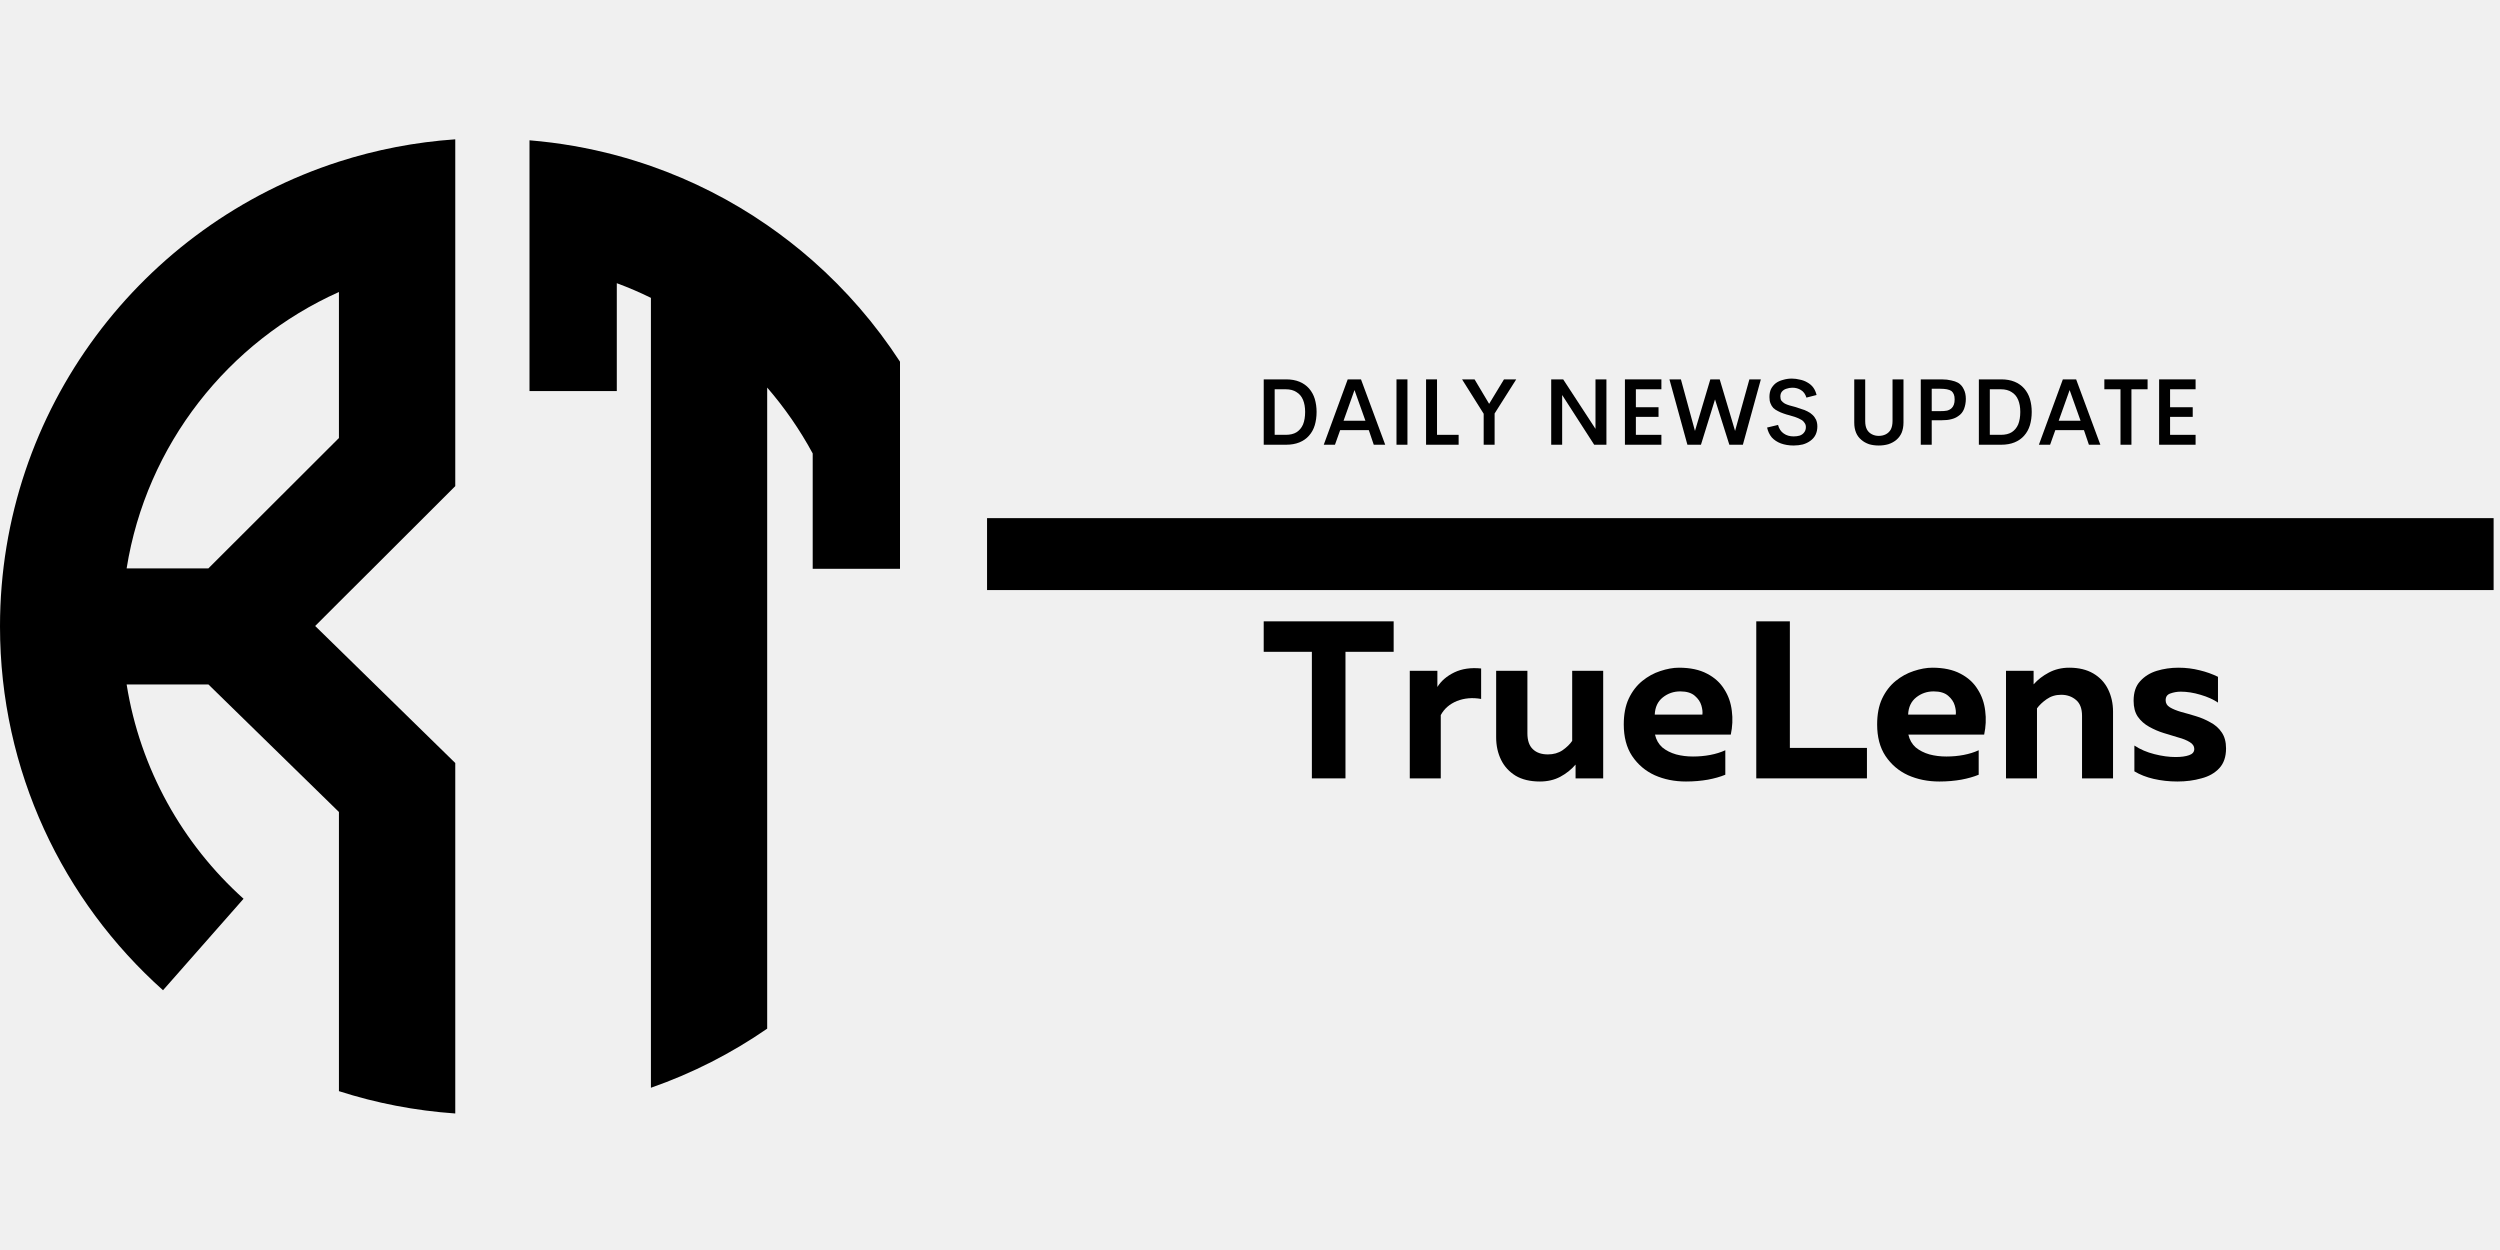
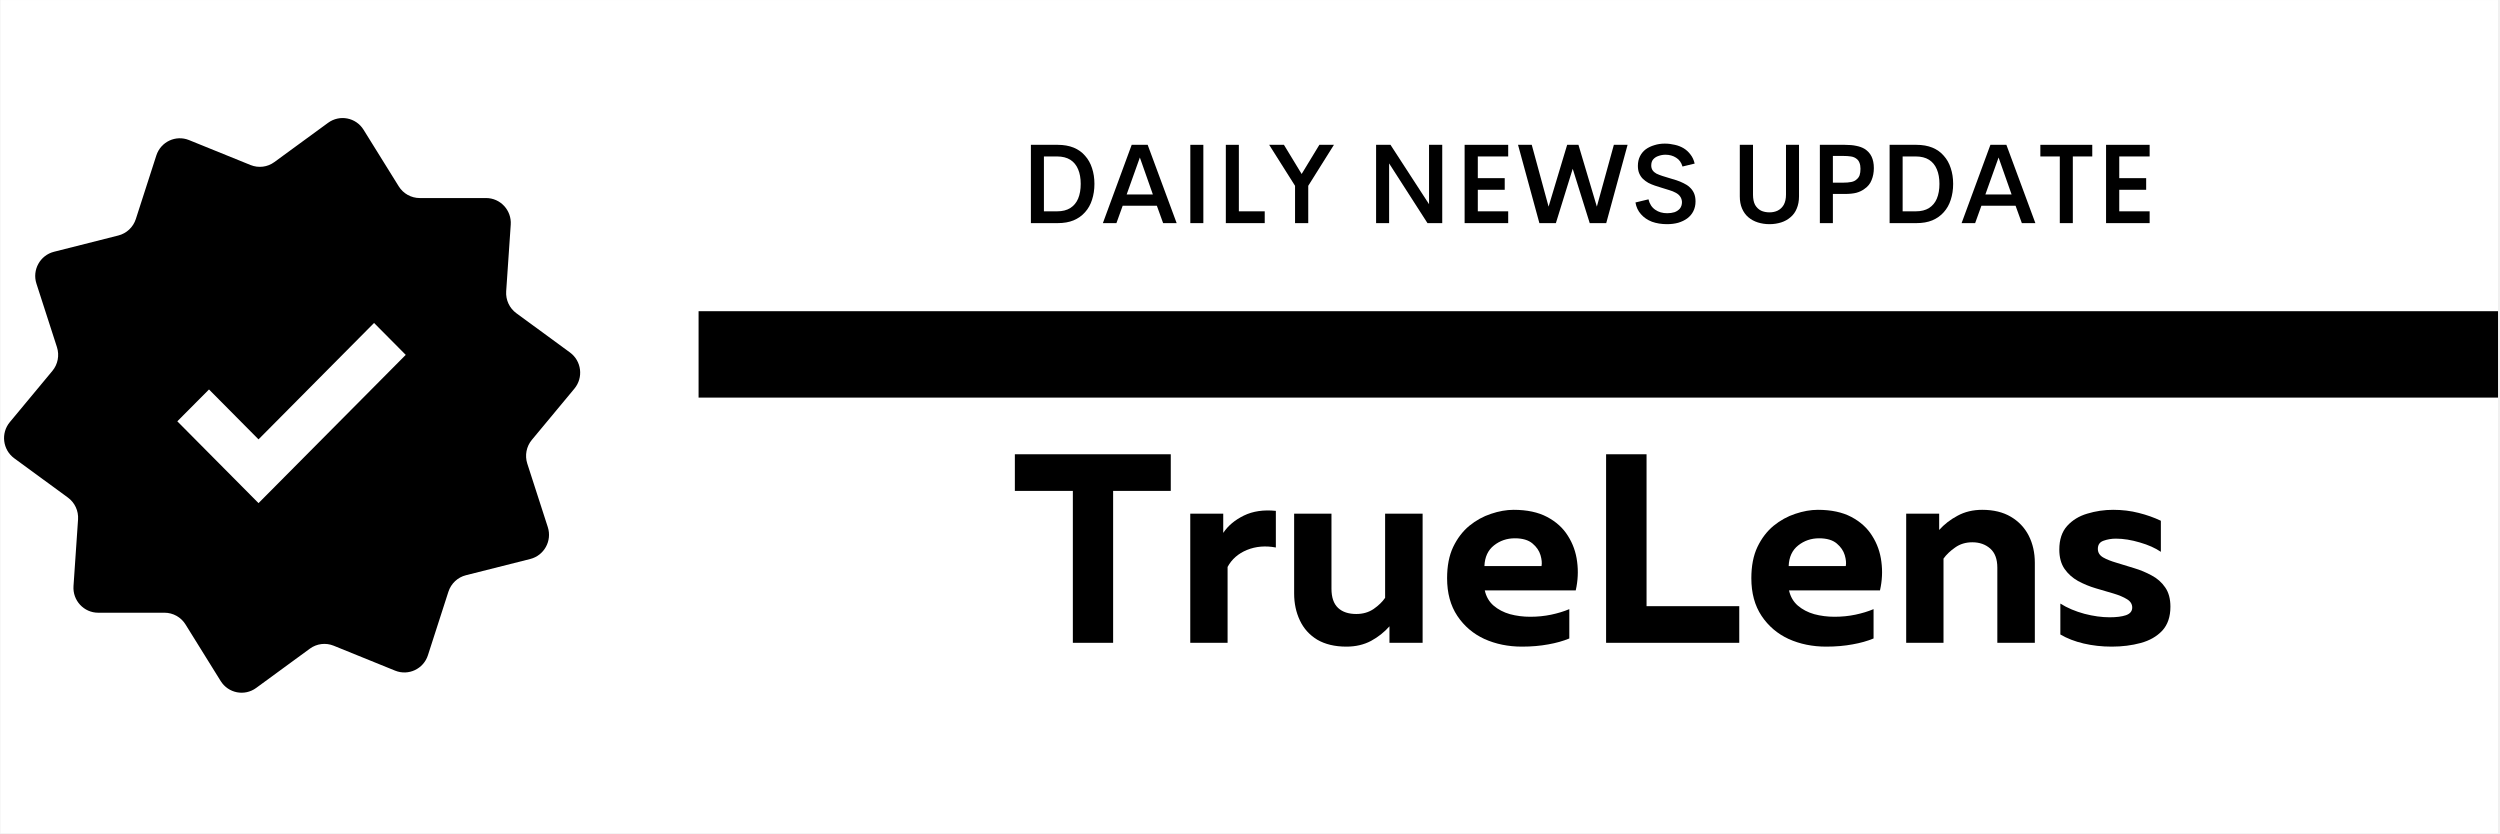
- <svg xmlns="http://www.w3.org/2000/svg" width="200" zoomAndPan="magnify" viewBox="0 0 150 75" height="100" preserveAspectRatio="xMidYMid meet" version="1.0">
+ <svg xmlns="http://www.w3.org/2000/svg" width="300" zoomAndPan="magnify" viewBox="0 0 224.88 75" height="100" preserveAspectRatio="xMidYMid meet" version="1.0">
  <defs>
    <g />
-     <clipPath id="1522972ab8">
-       <path d="M 0 8.336 L 28 8.336 L 28 66.836 L 0 66.836 Z M 0 8.336 " clip-rule="nonzero" />
+     <clipPath id="dd086704ec">
+       <path d="M 0 0.02 L 224.762 0.02 L 224.762 74.98 L 0 74.98 Z M 0 0.02 " clip-rule="nonzero" />
    </clipPath>
-     <clipPath id="85776eaefa">
-       <path d="M 31 8.336 L 54 8.336 L 54 66 L 31 66 Z M 31 8.336 " clip-rule="nonzero" />
+     <clipPath id="e4b4c81e88">
+       <path d="M 62.812 28.008 L 224.762 28.008 L 224.762 35.785 L 62.812 35.785 Z M 62.812 28.008 " clip-rule="nonzero" />
    </clipPath>
-     <clipPath id="0553ec4fad">
-       <path d="M 59.223 31.086 L 149.617 31.086 L 149.617 35.402 L 59.223 35.402 Z M 59.223 31.086 " clip-rule="nonzero" />
+     <clipPath id="924204f106">
+       <path d="M 0 10.242 L 52.473 10.242 L 52.473 62.715 L 0 62.715 Z M 0 10.242 " clip-rule="nonzero" />
    </clipPath>
  </defs>
-   <g clip-path="url(#1522972ab8)">
-     <path fill="#000000" d="M 0 37.586 C 0 46.258 3.777 54.051 9.781 59.414 L 14.613 53.926 C 10.953 50.637 8.406 46.141 7.598 41.066 L 12.504 41.066 L 20.336 48.719 L 20.336 65.469 C 22.559 66.184 24.898 66.641 27.316 66.809 L 27.316 45.781 L 22.496 41.066 L 20.336 38.953 L 18.91 37.559 L 20.336 36.133 L 22.375 34.102 L 27.316 29.168 L 27.316 8.359 C 24.898 8.527 22.559 8.984 20.336 9.699 C 8.539 13.496 0 24.543 0 37.586 Z M 20.336 26.281 L 12.504 34.102 L 7.598 34.102 C 8.781 26.684 13.684 20.5 20.336 17.52 Z M 20.336 26.281 " fill-opacity="1" fill-rule="nonzero" />
+   <g clip-path="url(#dd086704ec)">
+     <path fill="#ffffff" d="M 0 0.02 L 224.879 0.02 L 224.879 74.98 L 0 74.98 Z M 0 0.02 " fill-opacity="1" fill-rule="nonzero" />
+     <path fill="#ffffff" d="M 0 0.02 L 224.879 0.02 L 224.879 74.98 L 0 74.98 Z M 0 0.02 " fill-opacity="1" fill-rule="nonzero" />
  </g>
-   <g clip-path="url(#85776eaefa)">
-     <path fill="#000000" d="M 48.762 15.641 C 47.895 14.879 46.984 14.168 46.031 13.508 C 43.895 12.031 41.551 10.832 39.055 9.961 C 38.383 9.727 37.699 9.516 37.008 9.328 C 35.316 8.875 33.566 8.566 31.77 8.418 L 31.77 23.465 L 37.008 23.465 L 37.008 16.992 C 37.707 17.25 38.391 17.543 39.055 17.871 L 39.055 65.266 C 41.551 64.395 43.895 63.195 46.031 61.719 L 46.031 23.254 C 47.078 24.465 47.996 25.789 48.762 27.207 L 48.762 34.129 L 54 34.129 L 54 21.703 C 52.535 19.449 50.77 17.41 48.762 15.641 Z M 48.762 15.641 " fill-opacity="1" fill-rule="nonzero" />
+   <g clip-path="url(#e4b4c81e88)">
+     <path fill="#000000" d="M 62.812 28.008 L 225.641 28.008 L 225.641 35.785 L 62.812 35.785 Z M 62.812 28.008 " fill-opacity="1" fill-rule="nonzero" />
  </g>
-   <g clip-path="url(#0553ec4fad)">
-     <path fill="#000000" d="M 59.223 31.086 L 149.625 31.086 L 149.625 35.402 L 59.223 35.402 Z M 59.223 31.086 " fill-opacity="1" fill-rule="nonzero" />
+   <g clip-path="url(#924204f106)">
+     <path fill="#000000" d="M 32.66 11.676 C 31.977 10.574 30.508 10.289 29.465 11.055 L 24.633 14.586 C 24.016 15.043 23.207 15.141 22.496 14.855 L 16.957 12.609 C 15.762 12.121 14.406 12.758 14.008 13.996 L 12.164 19.715 C 11.926 20.449 11.332 21.008 10.586 21.195 L 4.797 22.66 C 3.547 22.977 2.82 24.293 3.219 25.527 L 5.066 31.246 C 5.301 31.98 5.148 32.789 4.656 33.379 L 0.824 37.992 C -0.004 38.988 0.18 40.48 1.223 41.246 L 6.051 44.781 C 6.672 45.234 7.016 45.977 6.965 46.746 L 6.555 52.746 C 6.465 54.043 7.488 55.145 8.777 55.145 L 14.746 55.145 C 15.512 55.145 16.227 55.543 16.633 56.195 L 19.801 61.293 C 20.488 62.395 21.953 62.68 22.996 61.914 L 27.828 58.379 C 28.445 57.926 29.254 57.824 29.969 58.113 L 35.504 60.359 C 36.699 60.844 38.055 60.207 38.453 58.973 L 40.297 53.254 C 40.535 52.52 41.129 51.957 41.875 51.77 L 47.664 50.309 C 48.914 49.992 49.641 48.676 49.242 47.441 L 47.395 41.723 C 47.16 40.988 47.312 40.18 47.805 39.59 L 51.637 34.977 C 52.465 33.98 52.281 32.488 51.238 31.723 L 46.41 28.188 C 45.789 27.734 45.445 26.992 45.496 26.219 L 45.906 20.223 C 45.996 18.926 44.977 17.824 43.684 17.824 L 37.715 17.824 C 36.949 17.824 36.234 17.426 35.828 16.773 Z M 23.207 45.281 L 36.457 31.938 L 33.605 29.066 L 23.207 39.543 L 18.75 35.051 L 15.898 37.918 Z M 23.207 45.281 " fill-opacity="1" fill-rule="evenodd" />
  </g>
  <g fill="#000000" fill-opacity="1">
-     <g transform="translate(75.65037, 46.70264)">
+     <g transform="translate(90.96512, 57.85283)">
      <g>
-         <path d="M 3.062 0 L 3.062 -7.594 L 0.172 -7.594 L 0.172 -9.422 L 7.969 -9.422 L 7.969 -7.594 L 5.078 -7.594 L 5.078 0 Z M 3.062 0 " />
+         <path d="M 5.531 0 L 5.531 -13.672 L 0.312 -13.672 L 0.312 -16.969 L 14.344 -16.969 L 14.344 -13.672 L 9.156 -13.672 L 9.156 0 Z M 5.531 0 " />
      </g>
    </g>
  </g>
  <g fill="#000000" fill-opacity="1">
-     <g transform="translate(83.78985, 46.70264)">
+     <g transform="translate(105.6256, 57.85283)">
      <g>
-         <path d="M 0.797 0 L 0.797 -6.453 L 2.453 -6.453 L 2.453 -5.484 C 2.68 -5.848 3.02 -6.141 3.469 -6.359 C 3.926 -6.578 4.461 -6.656 5.078 -6.594 L 5.078 -4.766 C 4.555 -4.859 4.07 -4.816 3.625 -4.641 C 3.188 -4.461 2.863 -4.18 2.656 -3.797 L 2.656 0 Z M 0.797 0 " />
+         <path d="M 1.438 0 L 1.438 -11.625 L 4.406 -11.625 L 4.406 -9.891 C 4.832 -10.535 5.453 -11.055 6.266 -11.453 C 7.078 -11.848 8.035 -11.988 9.141 -11.875 L 9.141 -8.578 C 8.203 -8.754 7.336 -8.68 6.547 -8.359 C 5.754 -8.035 5.172 -7.523 4.797 -6.828 L 4.797 0 Z M 1.438 0 " />
      </g>
    </g>
  </g>
  <g fill="#000000" fill-opacity="1">
-     <g transform="translate(89.05024, 46.70264)">
+     <g transform="translate(115.1003, 57.85283)">
      <g>
-         <path d="M 3.344 0.188 C 2.758 0.188 2.273 0.07 1.891 -0.156 C 1.504 -0.395 1.211 -0.711 1.016 -1.109 C 0.816 -1.516 0.719 -1.969 0.719 -2.469 L 0.719 -6.453 L 2.594 -6.453 L 2.594 -2.703 C 2.594 -2.273 2.703 -1.957 2.922 -1.75 C 3.141 -1.539 3.441 -1.438 3.828 -1.438 C 4.16 -1.438 4.453 -1.52 4.703 -1.688 C 4.953 -1.863 5.145 -2.051 5.281 -2.25 L 5.281 -6.453 L 7.141 -6.453 L 7.141 0 L 5.484 0 L 5.484 -0.828 C 5.234 -0.535 4.926 -0.289 4.562 -0.094 C 4.207 0.094 3.801 0.188 3.344 0.188 Z M 3.344 0.188 " />
+         <path d="M 6.016 0.344 C 4.973 0.344 4.098 0.133 3.391 -0.281 C 2.691 -0.707 2.172 -1.285 1.828 -2.016 C 1.484 -2.742 1.312 -3.551 1.312 -4.438 L 1.312 -11.625 L 4.672 -11.625 L 4.672 -4.875 C 4.672 -4.094 4.867 -3.516 5.266 -3.141 C 5.66 -2.773 6.207 -2.594 6.906 -2.594 C 7.5 -2.594 8.02 -2.742 8.469 -3.047 C 8.914 -3.359 9.258 -3.691 9.5 -4.047 L 9.5 -11.625 L 12.875 -11.625 L 12.875 0 L 9.891 0 L 9.891 -1.484 C 9.43 -0.961 8.879 -0.523 8.234 -0.172 C 7.586 0.172 6.848 0.344 6.016 0.344 Z M 6.016 0.344 " />
      </g>
    </g>
  </g>
  <g fill="#000000" fill-opacity="1">
-     <g transform="translate(96.98792, 46.70264)">
+     <g transform="translate(129.3973, 57.85283)">
      <g>
-         <path d="M 4.172 0.188 C 3.484 0.188 2.859 0.062 2.297 -0.188 C 1.734 -0.445 1.281 -0.832 0.938 -1.344 C 0.602 -1.852 0.438 -2.484 0.438 -3.234 C 0.438 -3.836 0.535 -4.352 0.734 -4.781 C 0.941 -5.219 1.211 -5.57 1.547 -5.844 C 1.879 -6.113 2.238 -6.312 2.625 -6.438 C 3.02 -6.57 3.395 -6.641 3.75 -6.641 C 4.426 -6.641 4.988 -6.52 5.438 -6.281 C 5.883 -6.051 6.227 -5.738 6.469 -5.344 C 6.719 -4.957 6.867 -4.523 6.922 -4.047 C 6.984 -3.578 6.961 -3.102 6.859 -2.625 L 2.312 -2.625 C 2.383 -2.312 2.531 -2.055 2.75 -1.859 C 2.977 -1.672 3.254 -1.531 3.578 -1.438 C 3.898 -1.352 4.238 -1.312 4.594 -1.312 C 4.957 -1.312 5.301 -1.344 5.625 -1.406 C 5.957 -1.469 6.258 -1.562 6.531 -1.688 L 6.531 -0.219 C 6.227 -0.094 5.879 0.004 5.484 0.078 C 5.086 0.148 4.648 0.188 4.172 0.188 Z M 2.297 -3.828 L 5.156 -3.828 C 5.176 -3.984 5.156 -4.164 5.094 -4.375 C 5.031 -4.594 4.898 -4.785 4.703 -4.953 C 4.504 -5.129 4.211 -5.219 3.828 -5.219 C 3.43 -5.219 3.082 -5.098 2.781 -4.859 C 2.477 -4.617 2.316 -4.273 2.297 -3.828 Z M 2.297 -3.828 " />
+         <path d="M 7.516 0.344 C 6.285 0.344 5.16 0.113 4.141 -0.344 C 3.129 -0.812 2.316 -1.504 1.703 -2.422 C 1.086 -3.348 0.781 -4.477 0.781 -5.812 C 0.781 -6.914 0.961 -7.852 1.328 -8.625 C 1.703 -9.406 2.188 -10.039 2.781 -10.531 C 3.383 -11.02 4.035 -11.379 4.734 -11.609 C 5.441 -11.848 6.117 -11.969 6.766 -11.969 C 7.973 -11.969 8.977 -11.754 9.781 -11.328 C 10.594 -10.898 11.219 -10.332 11.656 -9.625 C 12.102 -8.926 12.379 -8.148 12.484 -7.297 C 12.598 -6.441 12.555 -5.582 12.359 -4.719 L 4.172 -4.719 C 4.297 -4.156 4.562 -3.695 4.969 -3.344 C 5.375 -3 5.863 -2.742 6.438 -2.578 C 7.02 -2.422 7.629 -2.344 8.266 -2.344 C 8.922 -2.344 9.547 -2.406 10.141 -2.531 C 10.734 -2.656 11.281 -2.82 11.781 -3.031 L 11.781 -0.391 C 11.227 -0.16 10.598 0.016 9.891 0.141 C 9.18 0.273 8.391 0.344 7.516 0.344 Z M 4.141 -6.906 L 9.281 -6.906 C 9.332 -7.176 9.301 -7.504 9.188 -7.891 C 9.07 -8.285 8.832 -8.633 8.469 -8.938 C 8.102 -9.25 7.57 -9.406 6.875 -9.406 C 6.164 -9.406 5.539 -9.191 5 -8.766 C 4.457 -8.336 4.172 -7.719 4.141 -6.906 Z M 4.141 -6.906 " />
      </g>
    </g>
  </g>
  <g fill="#000000" fill-opacity="1">
-     <g transform="translate(104.3605, 46.70264)">
+     <g transform="translate(142.6765, 57.85283)">
      <g>
-         <path d="M 1.016 0 L 1.016 -9.422 L 3.031 -9.422 L 3.031 -1.828 L 7.656 -1.828 L 7.656 0 Z M 1.016 0 " />
+         <path d="M 1.812 0 L 1.812 -16.969 L 5.453 -16.969 L 5.453 -3.297 L 13.797 -3.297 L 13.797 0 Z M 1.812 0 " />
      </g>
    </g>
  </g>
  <g fill="#000000" fill-opacity="1">
-     <g transform="translate(112.1906, 46.70264)">
+     <g transform="translate(156.7796, 57.85283)">
      <g>
-         <path d="M 4.172 0.188 C 3.484 0.188 2.859 0.062 2.297 -0.188 C 1.734 -0.445 1.281 -0.832 0.938 -1.344 C 0.602 -1.852 0.438 -2.484 0.438 -3.234 C 0.438 -3.836 0.535 -4.352 0.734 -4.781 C 0.941 -5.219 1.211 -5.57 1.547 -5.844 C 1.879 -6.113 2.238 -6.312 2.625 -6.438 C 3.02 -6.57 3.395 -6.641 3.75 -6.641 C 4.426 -6.641 4.988 -6.52 5.438 -6.281 C 5.883 -6.051 6.227 -5.738 6.469 -5.344 C 6.719 -4.957 6.867 -4.523 6.922 -4.047 C 6.984 -3.578 6.961 -3.102 6.859 -2.625 L 2.312 -2.625 C 2.383 -2.312 2.531 -2.055 2.75 -1.859 C 2.977 -1.672 3.254 -1.531 3.578 -1.438 C 3.898 -1.352 4.238 -1.312 4.594 -1.312 C 4.957 -1.312 5.301 -1.344 5.625 -1.406 C 5.957 -1.469 6.258 -1.562 6.531 -1.688 L 6.531 -0.219 C 6.227 -0.094 5.879 0.004 5.484 0.078 C 5.086 0.148 4.648 0.188 4.172 0.188 Z M 2.297 -3.828 L 5.156 -3.828 C 5.176 -3.984 5.156 -4.164 5.094 -4.375 C 5.031 -4.594 4.898 -4.785 4.703 -4.953 C 4.504 -5.129 4.211 -5.219 3.828 -5.219 C 3.43 -5.219 3.082 -5.098 2.781 -4.859 C 2.477 -4.617 2.316 -4.273 2.297 -3.828 Z M 2.297 -3.828 " />
+         <path d="M 7.516 0.344 C 6.285 0.344 5.16 0.113 4.141 -0.344 C 3.129 -0.812 2.316 -1.504 1.703 -2.422 C 1.086 -3.348 0.781 -4.477 0.781 -5.812 C 0.781 -6.914 0.961 -7.852 1.328 -8.625 C 1.703 -9.406 2.188 -10.039 2.781 -10.531 C 3.383 -11.02 4.035 -11.379 4.734 -11.609 C 5.441 -11.848 6.117 -11.969 6.766 -11.969 C 7.973 -11.969 8.977 -11.754 9.781 -11.328 C 10.594 -10.898 11.219 -10.332 11.656 -9.625 C 12.102 -8.926 12.379 -8.148 12.484 -7.297 C 12.598 -6.441 12.555 -5.582 12.359 -4.719 L 4.172 -4.719 C 4.297 -4.156 4.562 -3.695 4.969 -3.344 C 5.375 -3 5.863 -2.742 6.438 -2.578 C 7.02 -2.422 7.629 -2.344 8.266 -2.344 C 8.922 -2.344 9.547 -2.406 10.141 -2.531 C 10.734 -2.656 11.281 -2.82 11.781 -3.031 L 11.781 -0.391 C 11.227 -0.16 10.598 0.016 9.891 0.141 C 9.18 0.273 8.391 0.344 7.516 0.344 Z M 4.141 -6.906 L 9.281 -6.906 C 9.332 -7.176 9.301 -7.504 9.188 -7.891 C 9.07 -8.285 8.832 -8.633 8.469 -8.938 C 8.102 -9.25 7.57 -9.406 6.875 -9.406 C 6.164 -9.406 5.539 -9.191 5 -8.766 C 4.457 -8.336 4.172 -7.719 4.141 -6.906 Z M 4.141 -6.906 " />
      </g>
    </g>
  </g>
  <g fill="#000000" fill-opacity="1">
-     <g transform="translate(119.5632, 46.70264)">
+     <g transform="translate(170.0588, 57.85283)">
      <g>
-         <path d="M 0.797 0 L 0.797 -6.453 L 2.453 -6.453 L 2.453 -5.641 C 2.703 -5.922 3.004 -6.156 3.359 -6.344 C 3.723 -6.539 4.133 -6.641 4.594 -6.641 C 5.164 -6.641 5.645 -6.523 6.031 -6.297 C 6.426 -6.066 6.723 -5.75 6.922 -5.344 C 7.117 -4.945 7.219 -4.5 7.219 -4 L 7.219 0 L 5.359 0 L 5.359 -3.75 C 5.359 -4.188 5.238 -4.504 5 -4.703 C 4.758 -4.91 4.461 -5.016 4.109 -5.016 C 3.773 -5.016 3.484 -4.926 3.234 -4.75 C 2.992 -4.582 2.801 -4.398 2.656 -4.203 L 2.656 0 Z M 0.797 0 " />
+         <path d="M 1.438 0 L 1.438 -11.625 L 4.406 -11.625 L 4.406 -10.156 C 4.863 -10.664 5.414 -11.094 6.062 -11.438 C 6.707 -11.789 7.445 -11.969 8.281 -11.969 C 9.301 -11.969 10.16 -11.758 10.859 -11.344 C 11.566 -10.926 12.102 -10.359 12.469 -9.641 C 12.832 -8.922 13.016 -8.109 13.016 -7.203 L 13.016 0 L 9.641 0 L 9.641 -6.766 C 9.641 -7.535 9.426 -8.109 9 -8.484 C 8.57 -8.859 8.035 -9.047 7.391 -9.047 C 6.797 -9.047 6.281 -8.891 5.844 -8.578 C 5.406 -8.273 5.055 -7.941 4.797 -7.578 L 4.797 0 Z M 1.438 0 " />
      </g>
    </g>
  </g>
  <g fill="#000000" fill-opacity="1">
-     <g transform="translate(127.5009, 46.70264)">
+     <g transform="translate(184.3557, 57.85283)">
      <g>
-         <path d="M 3.141 0.188 C 2.641 0.188 2.164 0.133 1.719 0.031 C 1.281 -0.07 0.895 -0.223 0.562 -0.422 L 0.562 -1.969 C 0.914 -1.738 1.316 -1.566 1.766 -1.453 C 2.223 -1.336 2.645 -1.281 3.031 -1.281 C 3.363 -1.281 3.633 -1.316 3.844 -1.391 C 4.051 -1.461 4.156 -1.586 4.156 -1.766 C 4.156 -1.93 4.066 -2.066 3.891 -2.172 C 3.711 -2.285 3.484 -2.379 3.203 -2.453 C 2.93 -2.535 2.641 -2.625 2.328 -2.719 C 2.023 -2.812 1.734 -2.938 1.453 -3.094 C 1.172 -3.25 0.941 -3.453 0.766 -3.703 C 0.598 -3.953 0.516 -4.27 0.516 -4.656 C 0.516 -5.156 0.645 -5.547 0.906 -5.828 C 1.164 -6.117 1.5 -6.328 1.906 -6.453 C 2.32 -6.578 2.754 -6.641 3.203 -6.641 C 3.66 -6.641 4.086 -6.586 4.484 -6.484 C 4.879 -6.391 5.242 -6.258 5.578 -6.094 L 5.578 -4.547 C 5.305 -4.734 4.957 -4.891 4.531 -5.016 C 4.113 -5.141 3.719 -5.203 3.344 -5.203 C 3.125 -5.203 2.914 -5.164 2.719 -5.094 C 2.531 -5.031 2.438 -4.895 2.438 -4.688 C 2.438 -4.508 2.52 -4.367 2.688 -4.266 C 2.863 -4.16 3.094 -4.066 3.375 -3.984 C 3.656 -3.91 3.945 -3.828 4.25 -3.734 C 4.562 -3.641 4.852 -3.516 5.125 -3.359 C 5.406 -3.211 5.629 -3.016 5.797 -2.766 C 5.973 -2.516 6.062 -2.191 6.062 -1.797 C 6.062 -1.297 5.926 -0.898 5.656 -0.609 C 5.383 -0.316 5.023 -0.113 4.578 0 C 4.141 0.125 3.66 0.188 3.141 0.188 Z M 3.141 0.188 " />
+         <path d="M 5.641 0.344 C 4.754 0.344 3.91 0.25 3.109 0.062 C 2.316 -0.125 1.617 -0.395 1.016 -0.75 L 1.016 -3.531 C 1.648 -3.133 2.375 -2.828 3.188 -2.609 C 4 -2.398 4.754 -2.297 5.453 -2.297 C 6.066 -2.297 6.555 -2.359 6.922 -2.484 C 7.297 -2.617 7.484 -2.848 7.484 -3.172 C 7.484 -3.484 7.328 -3.734 7.016 -3.922 C 6.703 -4.117 6.297 -4.289 5.797 -4.438 C 5.297 -4.582 4.766 -4.738 4.203 -4.906 C 3.648 -5.07 3.117 -5.289 2.609 -5.562 C 2.109 -5.844 1.703 -6.207 1.391 -6.656 C 1.078 -7.113 0.922 -7.691 0.922 -8.391 C 0.922 -9.285 1.156 -9.992 1.625 -10.516 C 2.094 -11.035 2.695 -11.406 3.438 -11.625 C 4.188 -11.852 4.961 -11.969 5.766 -11.969 C 6.586 -11.969 7.359 -11.875 8.078 -11.688 C 8.797 -11.508 9.457 -11.273 10.062 -10.984 L 10.062 -8.188 C 9.562 -8.531 8.93 -8.812 8.172 -9.031 C 7.41 -9.258 6.691 -9.375 6.016 -9.375 C 5.617 -9.375 5.25 -9.312 4.906 -9.188 C 4.562 -9.07 4.391 -8.828 4.391 -8.453 C 4.391 -8.129 4.547 -7.875 4.859 -7.688 C 5.172 -7.508 5.578 -7.348 6.078 -7.203 C 6.578 -7.055 7.102 -6.895 7.656 -6.719 C 8.219 -6.551 8.742 -6.332 9.234 -6.062 C 9.734 -5.801 10.141 -5.441 10.453 -4.984 C 10.766 -4.535 10.922 -3.957 10.922 -3.25 C 10.922 -2.344 10.676 -1.625 10.188 -1.094 C 9.695 -0.57 9.051 -0.203 8.25 0.016 C 7.445 0.234 6.578 0.344 5.641 0.344 Z M 5.641 0.344 " />
      </g>
    </g>
  </g>
  <g fill="#000000" fill-opacity="1">
-     <g transform="translate(75.26131, 26.68399)">
+     <g transform="translate(91.70461, 20.08108)">
      <g>
-         <path d="M 0.562 0 L 0.562 -3.922 L 1.906 -3.922 C 2.207 -3.922 2.473 -3.875 2.703 -3.781 C 2.93 -3.688 3.125 -3.551 3.281 -3.375 C 3.438 -3.195 3.551 -2.988 3.625 -2.75 C 3.695 -2.508 3.734 -2.25 3.734 -1.969 C 3.734 -1.676 3.695 -1.41 3.625 -1.172 C 3.551 -0.93 3.438 -0.723 3.281 -0.547 C 3.125 -0.367 2.93 -0.234 2.703 -0.141 C 2.473 -0.047 2.207 0 1.906 0 Z M 1.219 -0.594 L 1.875 -0.594 C 2.145 -0.594 2.363 -0.645 2.531 -0.75 C 2.707 -0.863 2.836 -1.02 2.922 -1.219 C 3.004 -1.426 3.047 -1.676 3.047 -1.969 C 3.047 -2.25 3.004 -2.488 2.922 -2.688 C 2.836 -2.895 2.707 -3.051 2.531 -3.156 C 2.363 -3.27 2.145 -3.328 1.875 -3.328 L 1.219 -3.328 Z M 1.219 -0.594 " />
+         <path d="M 1.016 0 L 1.016 -7.047 L 3.422 -7.047 C 3.973 -7.047 4.453 -6.961 4.859 -6.797 C 5.273 -6.629 5.617 -6.383 5.891 -6.062 C 6.172 -5.75 6.379 -5.379 6.516 -4.953 C 6.66 -4.523 6.734 -4.051 6.734 -3.531 C 6.734 -3.008 6.66 -2.531 6.516 -2.094 C 6.379 -1.664 6.172 -1.297 5.891 -0.984 C 5.617 -0.672 5.273 -0.426 4.859 -0.25 C 4.453 -0.082 3.973 0 3.422 0 Z M 2.188 -1.062 L 3.375 -1.062 C 3.852 -1.062 4.25 -1.16 4.562 -1.359 C 4.875 -1.555 5.109 -1.836 5.266 -2.203 C 5.422 -2.578 5.5 -3.02 5.5 -3.531 C 5.5 -4.039 5.422 -4.477 5.266 -4.844 C 5.109 -5.219 4.875 -5.504 4.562 -5.703 C 4.25 -5.898 3.852 -6 3.375 -6 L 2.188 -6 Z M 2.188 -1.062 " />
      </g>
    </g>
  </g>
  <g fill="#000000" fill-opacity="1">
-     <g transform="translate(79.30069, 26.68399)">
+     <g transform="translate(98.98015, 20.08108)">
      <g>
-         <path d="M 3.125 0 L 2.828 -0.875 L 1.109 -0.875 L 0.797 0 L 0.125 0 L 1.562 -3.922 L 2.359 -3.922 L 3.812 0 Z M 1.312 -1.438 L 2.625 -1.438 L 1.969 -3.281 Z M 1.312 -1.438 " />
+         <path d="M 5.641 0 L 5.078 -1.562 L 2 -1.562 L 1.438 0 L 0.219 0 L 2.812 -7.047 L 4.25 -7.047 L 6.859 0 Z M 2.359 -2.578 L 4.719 -2.578 L 3.547 -5.906 Z M 2.359 -2.578 " />
      </g>
    </g>
  </g>
  <g fill="#000000" fill-opacity="1">
-     <g transform="translate(83.22764, 26.68399)">
+     <g transform="translate(106.0532, 20.08108)">
      <g>
-         <path d="M 0.562 0 L 0.562 -3.922 L 1.219 -3.922 L 1.219 0 Z M 0.562 0 " />
+         <path d="M 1.016 0 L 1.016 -7.047 L 2.188 -7.047 L 2.188 0 Z M 1.016 0 " />
      </g>
    </g>
  </g>
  <g fill="#000000" fill-opacity="1">
-     <g transform="translate(85.0019, 26.68399)">
+     <g transform="translate(109.2489, 20.08108)">
      <g>
-         <path d="M 1.219 -0.594 L 2.516 -0.594 L 2.516 0 L 0.562 0 L 0.562 -3.922 L 1.219 -3.922 Z M 1.219 -0.594 " />
+         <path d="M 2.188 -1.062 L 4.516 -1.062 L 4.516 0 L 1.016 0 L 1.016 -7.047 L 2.188 -7.047 Z M 2.188 -1.062 " />
      </g>
    </g>
  </g>
  <g fill="#000000" fill-opacity="1">
-     <g transform="translate(87.64546, 26.68399)">
+     <g transform="translate(114.0103, 20.08108)">
      <g>
-         <path d="M 1.375 0 L 1.375 -1.859 L 0.078 -3.922 L 0.828 -3.922 L 1.703 -2.453 L 2.594 -3.922 L 3.328 -3.922 L 2.031 -1.875 L 2.031 0 Z M 1.375 0 " />
+         <path d="M 2.484 0 L 2.484 -3.359 L 0.156 -7.047 L 1.484 -7.047 L 3.078 -4.422 L 4.672 -7.047 L 5.984 -7.047 L 3.672 -3.359 L 3.672 0 Z M 2.484 0 " />
      </g>
    </g>
  </g>
  <g fill="#000000" fill-opacity="1">
-     <g transform="translate(91.05138, 26.68399)">
+     <g transform="translate(120.1449, 20.08108)">
      <g />
    </g>
  </g>
  <g fill="#000000" fill-opacity="1">
-     <g transform="translate(92.51027, 26.68399)">
+     <g transform="translate(122.7726, 20.08108)">
      <g>
-         <path d="M 3.219 -3.922 L 3.875 -3.922 L 3.875 0 L 3.141 0 L 1.219 -2.984 L 1.219 0 L 0.562 0 L 0.562 -3.922 L 1.281 -3.922 L 3.219 -0.953 Z M 3.219 -3.922 " />
+         <path d="M 5.781 -7.047 L 6.969 -7.047 L 6.969 0 L 5.641 0 L 2.188 -5.375 L 2.188 0 L 1.016 0 L 1.016 -7.047 L 2.312 -7.047 L 5.781 -1.703 Z M 5.781 -7.047 " />
      </g>
    </g>
  </g>
  <g fill="#000000" fill-opacity="1">
-     <g transform="translate(96.93357, 26.68399)">
+     <g transform="translate(130.7396, 20.08108)">
      <g>
-         <path d="M 2.75 -3.328 L 1.219 -3.328 L 1.219 -2.25 L 2.578 -2.25 L 2.578 -1.672 L 1.219 -1.672 L 1.219 -0.594 L 2.75 -0.594 L 2.75 0 L 0.562 0 L 0.562 -3.922 L 2.75 -3.922 Z M 2.75 -3.328 " />
+         <path d="M 4.938 -6 L 2.203 -6 L 2.203 -4.047 L 4.625 -4.047 L 4.625 -3 L 2.203 -3 L 2.203 -1.062 L 4.938 -1.062 L 4.938 0 L 1.016 0 L 1.016 -7.047 L 4.938 -7.047 Z M 4.938 -6 " />
      </g>
    </g>
  </g>
  <g fill="#000000" fill-opacity="1">
-     <g transform="translate(100.0104, 26.68399)">
+     <g transform="translate(136.2815, 20.08108)">
      <g>
-         <path d="M 1.234 0 L 0.156 -3.922 L 0.844 -3.922 L 1.688 -0.828 L 2.609 -3.922 L 3.172 -3.922 L 4.094 -0.828 L 4.953 -3.922 L 5.641 -3.922 L 4.562 0 L 3.75 0 L 2.891 -2.719 L 2.047 0 Z M 1.234 0 " />
+         <path d="M 2.203 0 L 0.281 -7.047 L 1.516 -7.047 L 3.031 -1.484 L 4.703 -7.047 L 5.719 -7.047 L 7.375 -1.484 L 8.906 -7.047 L 10.141 -7.047 L 8.219 0 L 6.734 0 L 5.203 -4.891 L 3.688 0 Z M 2.203 0 " />
      </g>
    </g>
  </g>
  <g fill="#000000" fill-opacity="1">
-     <g transform="translate(105.7912, 26.68399)">
+     <g transform="translate(146.6934, 20.08108)">
      <g>
-         <path d="M 1.828 0.047 C 1.547 0.047 1.289 0.004 1.062 -0.078 C 0.844 -0.16 0.66 -0.281 0.516 -0.438 C 0.379 -0.602 0.285 -0.801 0.234 -1.031 L 0.891 -1.188 C 0.953 -0.957 1.066 -0.785 1.234 -0.672 C 1.398 -0.555 1.598 -0.5 1.828 -0.5 C 1.961 -0.5 2.082 -0.516 2.188 -0.547 C 2.301 -0.586 2.391 -0.648 2.453 -0.734 C 2.523 -0.816 2.562 -0.926 2.562 -1.062 C 2.562 -1.164 2.531 -1.254 2.469 -1.328 C 2.414 -1.41 2.344 -1.473 2.25 -1.516 C 2.164 -1.566 2.062 -1.613 1.938 -1.656 C 1.82 -1.695 1.703 -1.734 1.578 -1.766 C 1.453 -1.797 1.332 -1.832 1.219 -1.875 C 1.102 -1.914 0.992 -1.961 0.891 -2.016 C 0.785 -2.066 0.691 -2.129 0.609 -2.203 C 0.535 -2.285 0.477 -2.379 0.438 -2.484 C 0.395 -2.586 0.375 -2.711 0.375 -2.859 C 0.375 -3.047 0.406 -3.207 0.469 -3.344 C 0.539 -3.477 0.633 -3.594 0.75 -3.688 C 0.875 -3.781 1.02 -3.848 1.188 -3.891 C 1.352 -3.941 1.531 -3.969 1.719 -3.969 C 1.883 -3.969 2.047 -3.945 2.203 -3.906 C 2.367 -3.875 2.52 -3.816 2.656 -3.734 C 2.789 -3.66 2.906 -3.562 3 -3.438 C 3.094 -3.312 3.16 -3.16 3.203 -2.984 L 2.594 -2.828 C 2.531 -3.035 2.422 -3.188 2.266 -3.281 C 2.117 -3.375 1.945 -3.422 1.75 -3.422 C 1.625 -3.422 1.504 -3.398 1.391 -3.359 C 1.285 -3.328 1.195 -3.27 1.125 -3.188 C 1.062 -3.113 1.031 -3.016 1.031 -2.891 C 1.031 -2.785 1.051 -2.703 1.094 -2.641 C 1.145 -2.578 1.211 -2.52 1.297 -2.469 C 1.379 -2.426 1.473 -2.391 1.578 -2.359 C 1.691 -2.328 1.805 -2.297 1.922 -2.266 C 2.047 -2.223 2.172 -2.18 2.297 -2.141 C 2.422 -2.109 2.539 -2.062 2.656 -2 C 2.77 -1.945 2.867 -1.879 2.953 -1.797 C 3.047 -1.711 3.117 -1.613 3.172 -1.5 C 3.223 -1.383 3.25 -1.25 3.25 -1.094 C 3.25 -0.906 3.211 -0.738 3.141 -0.594 C 3.066 -0.445 2.961 -0.328 2.828 -0.234 C 2.703 -0.141 2.551 -0.066 2.375 -0.016 C 2.207 0.023 2.023 0.047 1.828 0.047 Z M 1.828 0.047 " />
+         <path d="M 3.281 0.094 C 2.781 0.094 2.328 0.02 1.922 -0.125 C 1.523 -0.281 1.195 -0.504 0.938 -0.797 C 0.676 -1.086 0.508 -1.441 0.438 -1.859 L 1.609 -2.141 C 1.711 -1.723 1.914 -1.41 2.219 -1.203 C 2.52 -0.992 2.879 -0.891 3.297 -0.891 C 3.535 -0.891 3.754 -0.922 3.953 -0.984 C 4.148 -1.055 4.312 -1.164 4.438 -1.312 C 4.562 -1.469 4.625 -1.664 4.625 -1.906 C 4.613 -2.102 4.555 -2.27 4.453 -2.406 C 4.359 -2.539 4.227 -2.648 4.062 -2.734 C 3.895 -2.828 3.703 -2.906 3.484 -2.969 C 3.273 -3.039 3.055 -3.109 2.828 -3.172 C 2.609 -3.234 2.395 -3.301 2.188 -3.375 C 1.977 -3.445 1.781 -3.531 1.594 -3.625 C 1.414 -3.727 1.254 -3.848 1.109 -3.984 C 0.973 -4.117 0.863 -4.281 0.781 -4.469 C 0.695 -4.664 0.656 -4.895 0.656 -5.156 C 0.656 -5.477 0.719 -5.766 0.844 -6.016 C 0.969 -6.266 1.141 -6.473 1.359 -6.641 C 1.586 -6.805 1.848 -6.93 2.141 -7.016 C 2.43 -7.109 2.742 -7.156 3.078 -7.156 C 3.391 -7.156 3.691 -7.117 3.984 -7.047 C 4.273 -6.984 4.539 -6.879 4.781 -6.734 C 5.02 -6.586 5.223 -6.398 5.391 -6.172 C 5.566 -5.953 5.691 -5.68 5.766 -5.359 L 4.672 -5.094 C 4.566 -5.457 4.375 -5.723 4.094 -5.891 C 3.82 -6.066 3.504 -6.156 3.141 -6.156 C 2.922 -6.156 2.711 -6.117 2.516 -6.047 C 2.316 -5.984 2.156 -5.879 2.031 -5.734 C 1.914 -5.598 1.859 -5.414 1.859 -5.188 C 1.859 -5.02 1.898 -4.875 1.984 -4.75 C 2.066 -4.633 2.18 -4.535 2.328 -4.453 C 2.484 -4.379 2.656 -4.312 2.844 -4.25 C 3.039 -4.188 3.242 -4.125 3.453 -4.062 C 3.68 -4 3.906 -3.93 4.125 -3.859 C 4.352 -3.785 4.566 -3.695 4.766 -3.594 C 4.973 -3.5 5.156 -3.379 5.312 -3.234 C 5.477 -3.086 5.609 -2.91 5.703 -2.703 C 5.797 -2.492 5.844 -2.242 5.844 -1.953 C 5.844 -1.617 5.773 -1.32 5.641 -1.062 C 5.516 -0.812 5.332 -0.598 5.094 -0.422 C 4.863 -0.254 4.594 -0.125 4.281 -0.031 C 3.977 0.051 3.645 0.094 3.281 0.094 Z M 3.281 0.094 " />
      </g>
    </g>
  </g>
  <g fill="#000000" fill-opacity="1">
-     <g transform="translate(109.3122, 26.68399)">
+     <g transform="translate(153.0355, 20.08108)">
      <g />
    </g>
  </g>
  <g fill="#000000" fill-opacity="1">
-     <g transform="translate(110.7711, 26.68399)">
+     <g transform="translate(155.6632, 20.08108)">
      <g>
-         <path d="M 1.953 0.047 C 1.742 0.047 1.551 0.02 1.375 -0.031 C 1.195 -0.094 1.039 -0.18 0.906 -0.297 C 0.77 -0.41 0.664 -0.551 0.594 -0.719 C 0.52 -0.895 0.484 -1.098 0.484 -1.328 L 0.484 -3.922 L 1.141 -3.922 L 1.141 -1.422 C 1.141 -1.211 1.176 -1.039 1.25 -0.906 C 1.32 -0.781 1.422 -0.688 1.547 -0.625 C 1.672 -0.562 1.805 -0.531 1.953 -0.531 C 2.109 -0.531 2.25 -0.562 2.375 -0.625 C 2.5 -0.688 2.598 -0.781 2.672 -0.906 C 2.742 -1.039 2.781 -1.211 2.781 -1.422 L 2.781 -3.922 L 3.438 -3.922 L 3.438 -1.328 C 3.438 -1.098 3.398 -0.895 3.328 -0.719 C 3.254 -0.551 3.148 -0.41 3.016 -0.297 C 2.879 -0.18 2.719 -0.094 2.531 -0.031 C 2.352 0.02 2.16 0.047 1.953 0.047 Z M 1.953 0.047 " />
+         <path d="M 3.531 0.094 C 3.156 0.094 2.805 0.039 2.484 -0.062 C 2.16 -0.164 1.875 -0.32 1.625 -0.531 C 1.383 -0.738 1.195 -1 1.062 -1.312 C 0.926 -1.625 0.859 -1.988 0.859 -2.406 L 0.859 -7.047 L 2.047 -7.047 L 2.047 -2.562 C 2.047 -2.188 2.109 -1.879 2.234 -1.641 C 2.367 -1.41 2.547 -1.238 2.766 -1.125 C 2.992 -1.02 3.25 -0.969 3.531 -0.969 C 3.801 -0.969 4.047 -1.02 4.266 -1.125 C 4.492 -1.238 4.676 -1.41 4.812 -1.641 C 4.945 -1.879 5.016 -2.188 5.016 -2.562 L 5.016 -7.047 L 6.188 -7.047 L 6.188 -2.406 C 6.188 -1.988 6.117 -1.625 5.984 -1.312 C 5.859 -1 5.672 -0.738 5.422 -0.531 C 5.18 -0.32 4.898 -0.164 4.578 -0.062 C 4.254 0.039 3.906 0.094 3.531 0.094 Z M 3.531 0.094 " />
      </g>
    </g>
  </g>
  <g fill="#000000" fill-opacity="1">
-     <g transform="translate(114.6844, 26.68399)">
+     <g transform="translate(162.7115, 20.08108)">
      <g>
-         <path d="M 2.797 -3.719 C 2.953 -3.625 3.066 -3.492 3.141 -3.328 C 3.223 -3.172 3.266 -2.977 3.266 -2.75 C 3.266 -2.531 3.227 -2.328 3.156 -2.141 C 3.082 -1.961 2.969 -1.82 2.812 -1.719 C 2.695 -1.633 2.555 -1.57 2.391 -1.531 C 2.234 -1.488 2.039 -1.469 1.812 -1.469 L 1.219 -1.469 L 1.219 0 L 0.562 0 L 0.562 -3.922 L 1.812 -3.922 C 2.039 -3.922 2.234 -3.898 2.391 -3.859 C 2.547 -3.828 2.68 -3.781 2.797 -3.719 Z M 2.422 -2.203 C 2.473 -2.254 2.516 -2.32 2.547 -2.406 C 2.578 -2.488 2.594 -2.594 2.594 -2.719 C 2.594 -2.844 2.578 -2.941 2.547 -3.016 C 2.516 -3.098 2.469 -3.164 2.406 -3.219 C 2.332 -3.27 2.238 -3.305 2.125 -3.328 C 2.008 -3.348 1.875 -3.359 1.719 -3.359 L 1.219 -3.359 L 1.219 -2.016 L 1.719 -2.016 C 1.883 -2.016 2.023 -2.023 2.141 -2.047 C 2.254 -2.078 2.348 -2.129 2.422 -2.203 Z M 2.422 -2.203 " />
+         <path d="M 5.031 -6.688 C 5.32 -6.508 5.535 -6.273 5.672 -5.984 C 5.805 -5.703 5.875 -5.359 5.875 -4.953 C 5.875 -4.555 5.805 -4.195 5.672 -3.875 C 5.547 -3.551 5.336 -3.289 5.047 -3.094 C 4.848 -2.938 4.602 -2.816 4.312 -2.734 C 4.031 -2.66 3.676 -2.625 3.25 -2.625 L 2.188 -2.625 L 2.188 0 L 1.016 0 L 1.016 -7.047 L 3.25 -7.047 C 3.664 -7.047 4.016 -7.016 4.297 -6.953 C 4.578 -6.898 4.82 -6.812 5.031 -6.688 Z M 4.344 -3.953 C 4.457 -4.047 4.539 -4.164 4.594 -4.312 C 4.645 -4.469 4.672 -4.66 4.672 -4.891 C 4.672 -5.109 4.641 -5.289 4.578 -5.438 C 4.523 -5.582 4.441 -5.695 4.328 -5.781 C 4.191 -5.895 4.02 -5.969 3.812 -6 C 3.613 -6.031 3.375 -6.047 3.094 -6.047 L 2.188 -6.047 L 2.188 -3.641 L 3.094 -3.641 C 3.383 -3.641 3.633 -3.66 3.844 -3.703 C 4.051 -3.742 4.219 -3.828 4.344 -3.953 Z M 4.344 -3.953 " />
      </g>
    </g>
  </g>
  <g fill="#000000" fill-opacity="1">
-     <g transform="translate(118.1698, 26.68399)">
+     <g transform="translate(168.9893, 20.08108)">
      <g>
-         <path d="M 0.562 0 L 0.562 -3.922 L 1.906 -3.922 C 2.207 -3.922 2.473 -3.875 2.703 -3.781 C 2.93 -3.688 3.125 -3.551 3.281 -3.375 C 3.438 -3.195 3.551 -2.988 3.625 -2.75 C 3.695 -2.508 3.734 -2.25 3.734 -1.969 C 3.734 -1.676 3.695 -1.41 3.625 -1.172 C 3.551 -0.93 3.438 -0.723 3.281 -0.547 C 3.125 -0.367 2.93 -0.234 2.703 -0.141 C 2.473 -0.047 2.207 0 1.906 0 Z M 1.219 -0.594 L 1.875 -0.594 C 2.145 -0.594 2.363 -0.645 2.531 -0.75 C 2.707 -0.863 2.836 -1.02 2.922 -1.219 C 3.004 -1.426 3.047 -1.676 3.047 -1.969 C 3.047 -2.25 3.004 -2.488 2.922 -2.688 C 2.836 -2.895 2.707 -3.051 2.531 -3.156 C 2.363 -3.27 2.145 -3.328 1.875 -3.328 L 1.219 -3.328 Z M 1.219 -0.594 " />
+         <path d="M 1.016 0 L 1.016 -7.047 L 3.422 -7.047 C 3.973 -7.047 4.453 -6.961 4.859 -6.797 C 5.273 -6.629 5.617 -6.383 5.891 -6.062 C 6.172 -5.75 6.379 -5.379 6.516 -4.953 C 6.66 -4.523 6.734 -4.051 6.734 -3.531 C 6.734 -3.008 6.66 -2.531 6.516 -2.094 C 6.379 -1.664 6.172 -1.297 5.891 -0.984 C 5.617 -0.672 5.273 -0.426 4.859 -0.25 C 4.453 -0.082 3.973 0 3.422 0 Z M 2.188 -1.062 L 3.375 -1.062 C 3.852 -1.062 4.25 -1.16 4.562 -1.359 C 4.875 -1.555 5.109 -1.836 5.266 -2.203 C 5.422 -2.578 5.5 -3.02 5.5 -3.531 C 5.5 -4.039 5.422 -4.477 5.266 -4.844 C 5.109 -5.219 4.875 -5.504 4.562 -5.703 C 4.25 -5.898 3.852 -6 3.375 -6 L 2.188 -6 Z M 2.188 -1.062 " />
      </g>
    </g>
  </g>
  <g fill="#000000" fill-opacity="1">
-     <g transform="translate(122.2092, 26.68399)">
+     <g transform="translate(176.2648, 20.08108)">
      <g>
-         <path d="M 3.125 0 L 2.828 -0.875 L 1.109 -0.875 L 0.797 0 L 0.125 0 L 1.562 -3.922 L 2.359 -3.922 L 3.812 0 Z M 1.312 -1.438 L 2.625 -1.438 L 1.969 -3.281 Z M 1.312 -1.438 " />
+         <path d="M 5.641 0 L 5.078 -1.562 L 2 -1.562 L 1.438 0 L 0.219 0 L 2.812 -7.047 L 4.25 -7.047 L 6.859 0 Z M 2.359 -2.578 L 4.719 -2.578 L 3.547 -5.906 Z M 2.359 -2.578 " />
      </g>
    </g>
  </g>
  <g fill="#000000" fill-opacity="1">
-     <g transform="translate(126.1362, 26.68399)">
+     <g transform="translate(183.3379, 20.08108)">
      <g>
-         <path d="M 2.719 -3.922 L 2.719 -3.328 L 1.75 -3.328 L 1.75 0 L 1.094 0 L 1.094 -3.328 L 0.125 -3.328 L 0.125 -3.922 Z M 2.719 -3.922 " />
+         <path d="M 4.906 -7.047 L 4.906 -6 L 3.156 -6 L 3.156 0 L 1.984 0 L 1.984 -6 L 0.234 -6 L 0.234 -7.047 Z M 4.906 -7.047 " />
      </g>
    </g>
  </g>
  <g fill="#000000" fill-opacity="1">
-     <g transform="translate(128.9854, 26.68399)">
+     <g transform="translate(188.4698, 20.08108)">
      <g>
-         <path d="M 2.75 -3.328 L 1.219 -3.328 L 1.219 -2.25 L 2.578 -2.25 L 2.578 -1.672 L 1.219 -1.672 L 1.219 -0.594 L 2.75 -0.594 L 2.75 0 L 0.562 0 L 0.562 -3.922 L 2.75 -3.922 Z M 2.75 -3.328 " />
+         <path d="M 4.938 -6 L 2.203 -6 L 2.203 -4.047 L 4.625 -4.047 L 4.625 -3 L 2.203 -3 L 2.203 -1.062 L 4.938 -1.062 L 4.938 0 L 1.016 0 L 1.016 -7.047 L 4.938 -7.047 Z M 4.938 -6 " />
      </g>
    </g>
  </g>
</svg>
